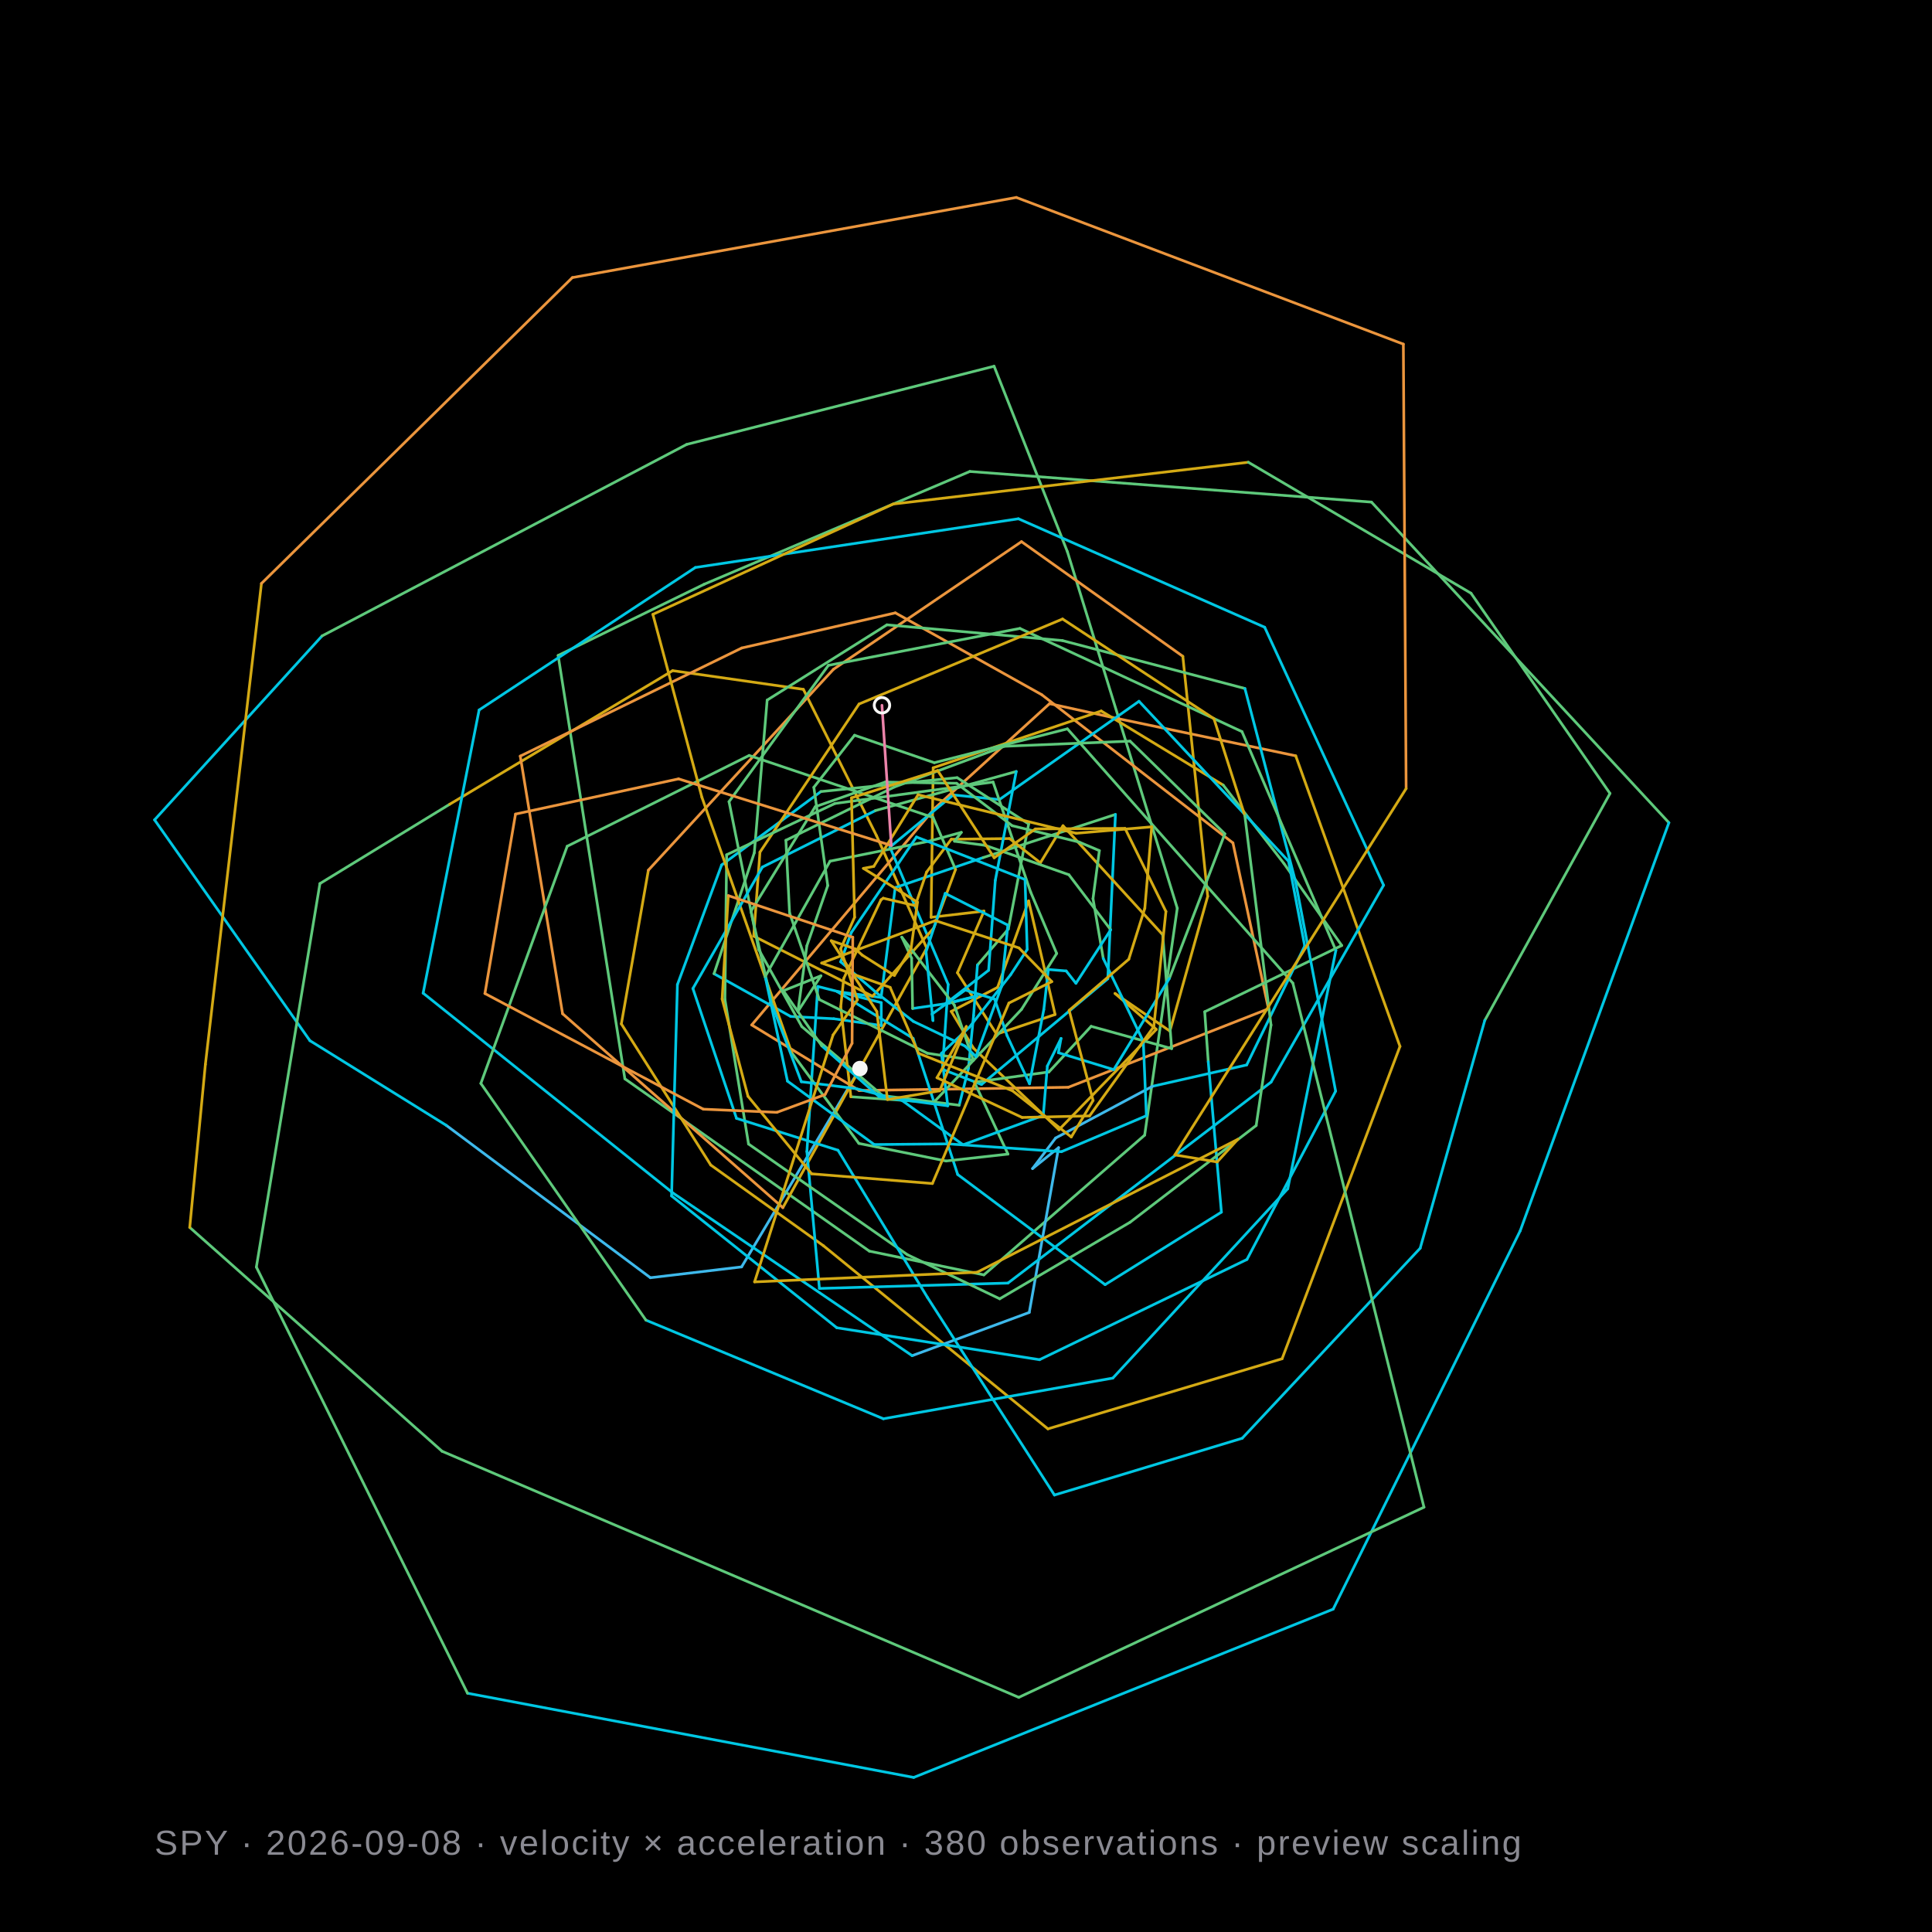
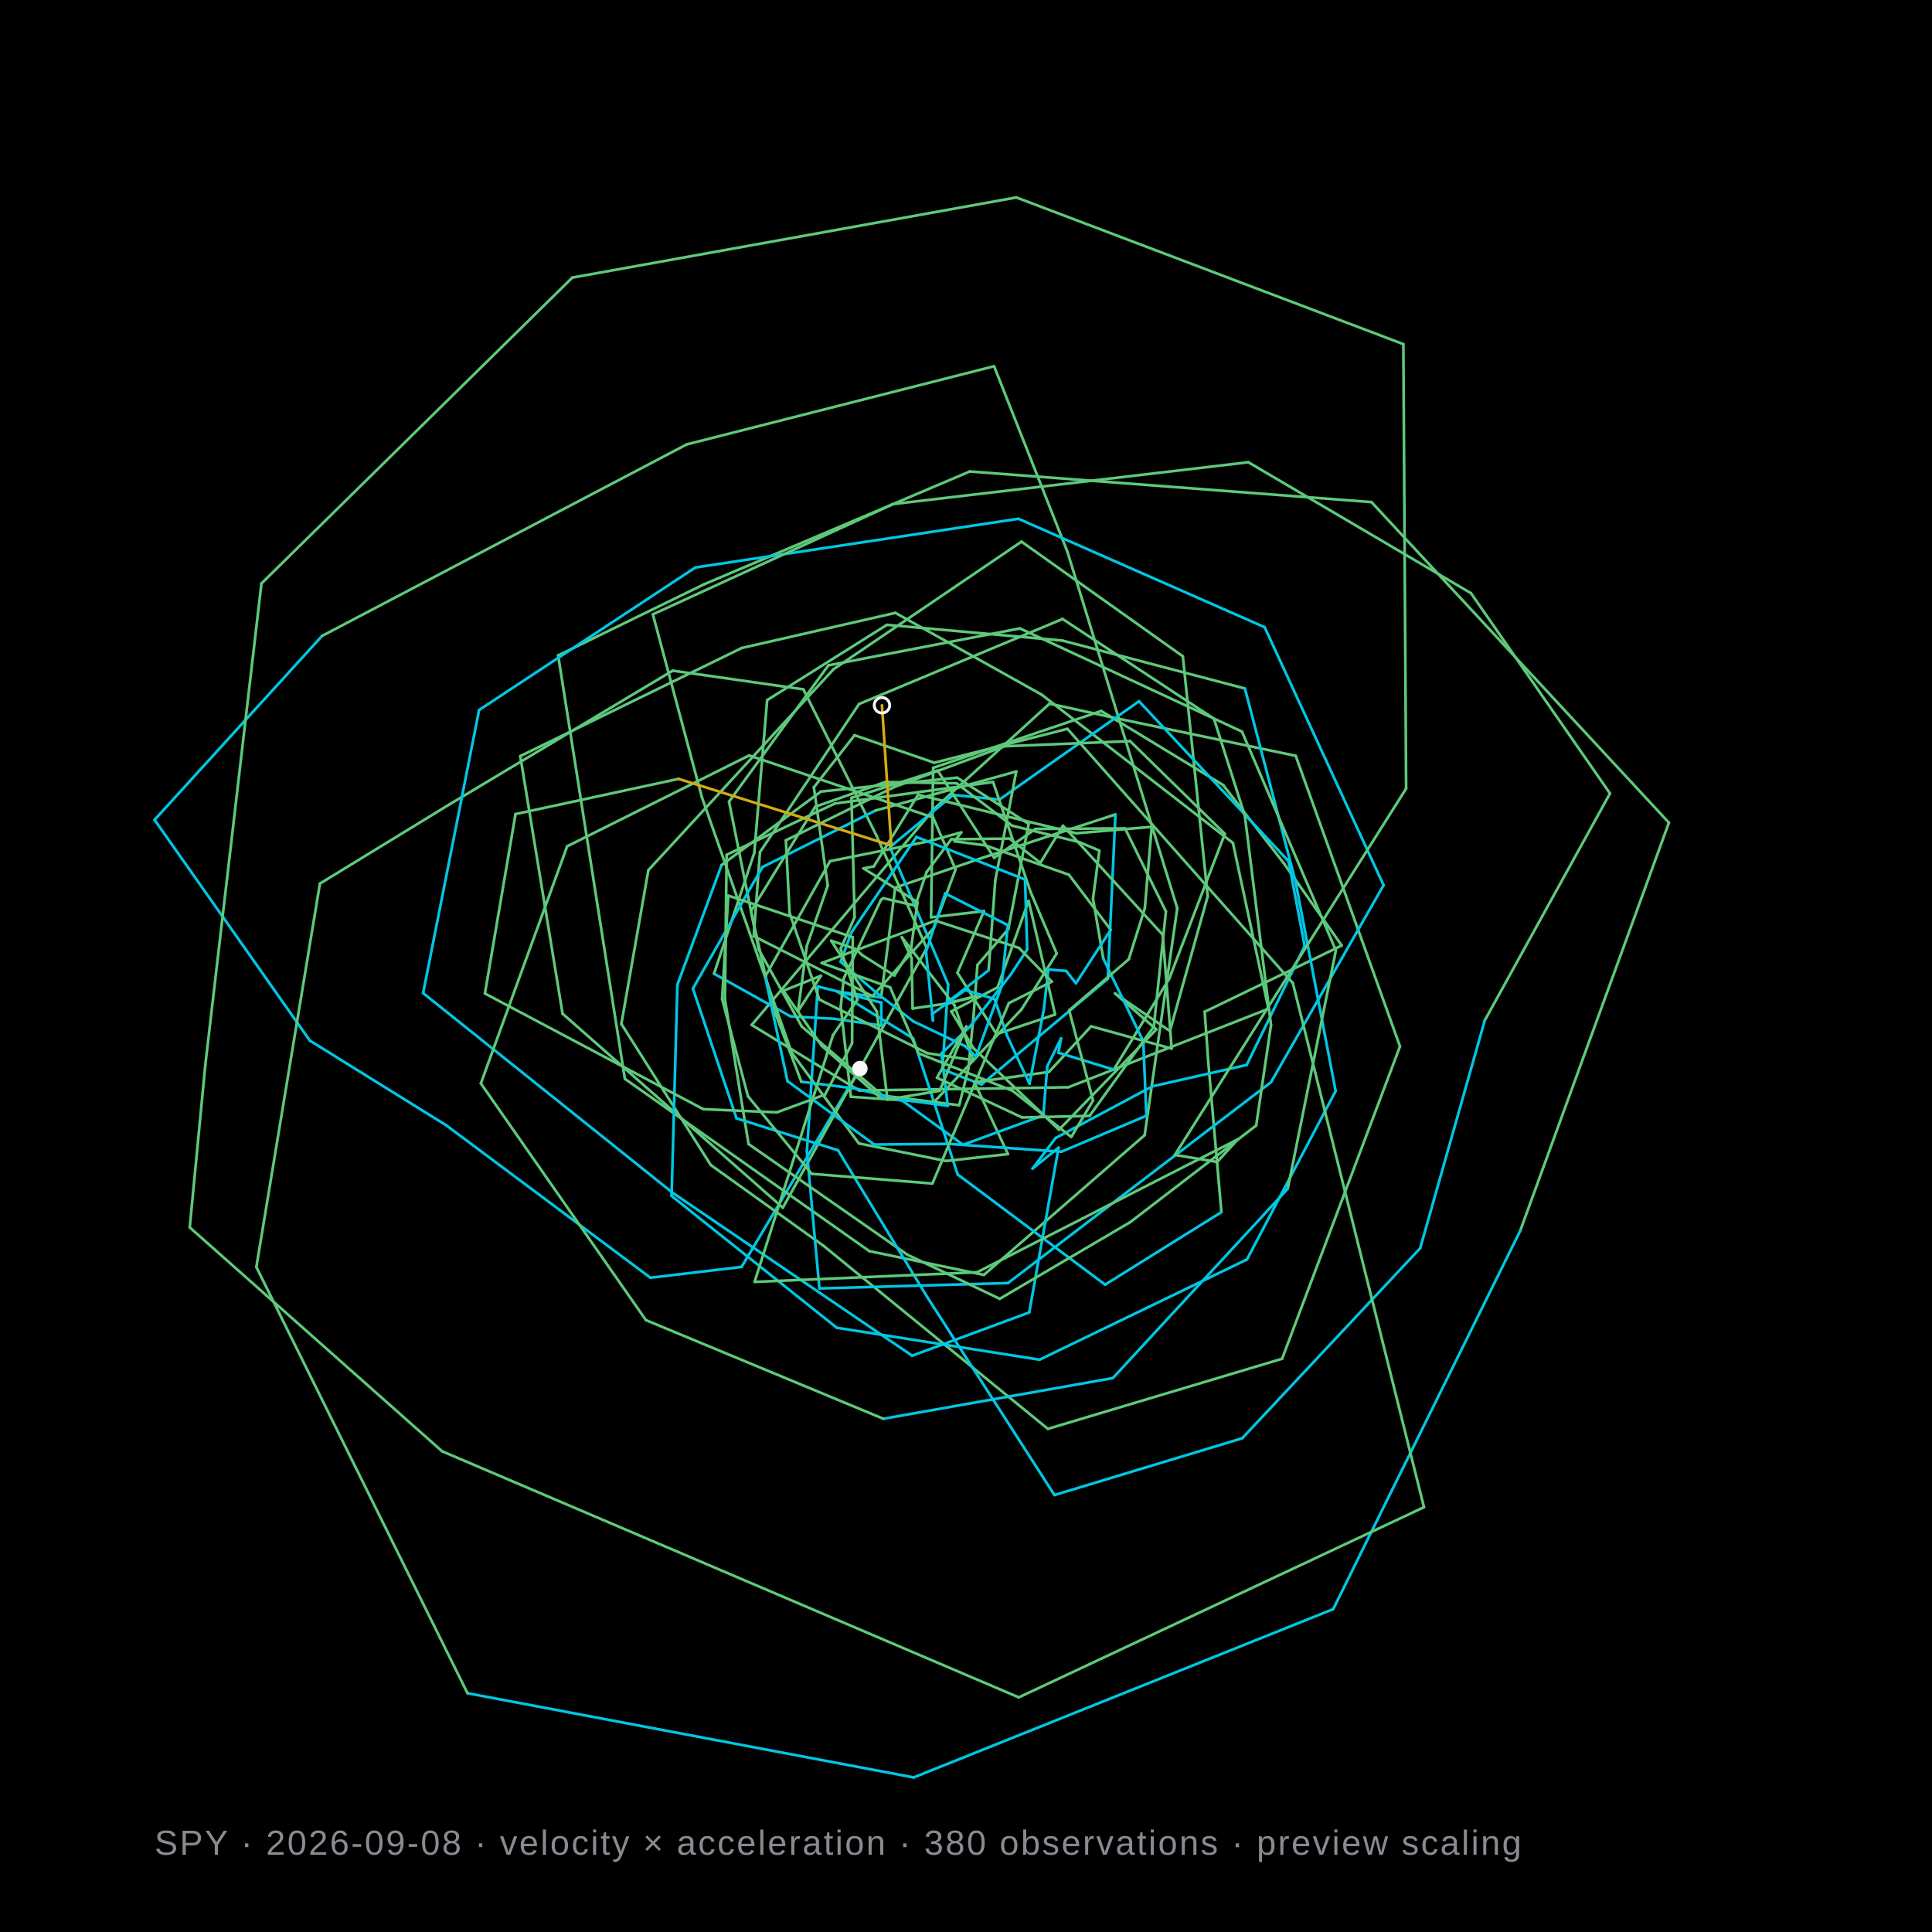
<svg xmlns="http://www.w3.org/2000/svg" viewBox="0 0 1000 1000" role="img" aria-labelledby="t d">
  <style>.n0{stroke:#ff8eb9}.n1{stroke:#ffa242}.n2{stroke:#e6b816}.n3{stroke:#66da85}.n4{stroke:#00d8f6}.n5{stroke:#43c9ff}.n6{stroke:#cea4ff}.n7{stroke:#ff8eb9}@supports (color: oklch(0.5 0.1 0)){.n0{stroke:oklch(0.8 0.16 0)}.n1{stroke:oklch(0.8 0.16 60)}.n2{stroke:oklch(0.8 0.16 90)}.n3{stroke:oklch(0.8 0.16 150)}.n4{stroke:oklch(0.8 0.16 210)}.n5{stroke:oklch(0.8 0.16 240)}.n6{stroke:oklch(0.8 0.16 300)}.n7{stroke:oklch(0.8 0.16 0)}}</style>
  <rect width="1000" height="1000" fill="#000" />
  <g fill="none" stroke-width="1.4" stroke-linecap="round" opacity="0.92">
-     <line class="n5" x1="445.1" y1="553.08" x2="383.84" y2="655.75" />
-     <line class="n5" x1="383.84" y1="655.75" x2="336.65" y2="661.35" />
-     <line class="n5" x1="336.65" y1="661.35" x2="230.93" y2="582.43" />
+     <line class="n4" x1="445.1" y1="553.08" x2="383.84" y2="655.75" />
+     <line class="n4" x1="383.84" y1="655.75" x2="336.65" y2="661.35" />
+     <line class="n4" x1="336.65" y1="661.35" x2="230.93" y2="582.43" />
    <line class="n4" x1="230.93" y1="582.43" x2="160.41" y2="538.64" />
    <line class="n4" x1="160.41" y1="538.64" x2="80.0" y2="424.36" />
    <line class="n4" x1="80.0" y1="424.36" x2="166.68" y2="329.16" />
    <line class="n3" x1="166.68" y1="329.16" x2="355.42" y2="230.03" />
    <line class="n3" x1="355.42" y1="230.03" x2="514.54" y2="189.56" />
    <line class="n3" x1="514.54" y1="189.56" x2="552.49" y2="285.58" />
    <line class="n3" x1="552.49" y1="285.58" x2="609.36" y2="470.09" />
    <line class="n3" x1="609.36" y1="470.09" x2="592.48" y2="587.54" />
    <line class="n3" x1="592.48" y1="587.54" x2="509.26" y2="659.88" />
    <line class="n3" x1="509.26" y1="659.88" x2="449.96" y2="647.58" />
    <line class="n3" x1="449.96" y1="647.58" x2="323.43" y2="558.39" />
    <line class="n3" x1="323.43" y1="558.39" x2="288.9" y2="339.26" />
    <line class="n3" x1="288.9" y1="339.26" x2="364.48" y2="302.41" />
    <line class="n3" x1="364.48" y1="302.41" x2="501.98" y2="244.03" />
    <line class="n3" x1="501.98" y1="244.03" x2="709.88" y2="259.89" />
    <line class="n3" x1="709.88" y1="259.89" x2="863.82" y2="425.81" />
-     <line class="n4" x1="863.82" y1="425.81" x2="786.86" y2="637.06" />
+     <line class="n3" x1="863.82" y1="425.81" x2="786.86" y2="637.06" />
    <line class="n4" x1="786.86" y1="637.06" x2="690.05" y2="832.89" />
    <line class="n4" x1="690.05" y1="832.89" x2="472.93" y2="920.0" />
    <line class="n4" x1="472.93" y1="920.0" x2="241.98" y2="876.41" />
    <line class="n3" x1="241.98" y1="876.41" x2="132.69" y2="655.83" />
    <line class="n3" x1="132.69" y1="655.83" x2="165.59" y2="457.34" />
    <line class="n3" x1="165.59" y1="457.34" x2="232.79" y2="416.26" />
-     <line class="n2" x1="232.79" y1="416.26" x2="348.16" y2="347.13" />
-     <line class="n2" x1="348.16" y1="347.13" x2="415.83" y2="356.81" />
-     <line class="n2" x1="415.83" y1="356.81" x2="453.72" y2="432.62" />
-     <line class="n2" x1="453.72" y1="432.62" x2="479.66" y2="490.74" />
-     <line class="n2" x1="479.66" y1="490.74" x2="405.21" y2="625.08" />
-     <line class="n1" x1="405.21" y1="625.08" x2="291.19" y2="524.7" />
-     <line class="n1" x1="291.19" y1="524.7" x2="269.29" y2="391.36" />
-     <line class="n1" x1="269.29" y1="391.36" x2="383.93" y2="335.4" />
-     <line class="n1" x1="383.93" y1="335.4" x2="463.44" y2="317.22" />
-     <line class="n1" x1="463.44" y1="317.22" x2="539.21" y2="359.58" />
-     <line class="n1" x1="539.21" y1="359.58" x2="638.16" y2="436.29" />
-     <line class="n1" x1="638.16" y1="436.29" x2="656.56" y2="522.14" />
-     <line class="n1" x1="656.56" y1="522.14" x2="552.97" y2="562.77" />
-     <line class="n1" x1="552.97" y1="562.77" x2="444.69" y2="564.45" />
-     <line class="n1" x1="444.69" y1="564.45" x2="389.08" y2="530.52" />
-     <line class="n1" x1="389.08" y1="530.52" x2="483.67" y2="418.51" />
-     <line class="n1" x1="483.67" y1="418.51" x2="543.25" y2="364.21" />
-     <line class="n1" x1="543.25" y1="364.21" x2="576.05" y2="371.41" />
-     <line class="n1" x1="576.05" y1="371.41" x2="670.66" y2="391.21" />
-     <line class="n2" x1="670.66" y1="391.21" x2="724.63" y2="541.62" />
-     <line class="n2" x1="724.63" y1="541.62" x2="663.61" y2="703.29" />
-     <line class="n2" x1="663.61" y1="703.29" x2="542.39" y2="739.58" />
-     <line class="n2" x1="542.39" y1="739.58" x2="426.18" y2="644.77" />
-     <line class="n2" x1="426.18" y1="644.77" x2="367.88" y2="603.01" />
-     <line class="n2" x1="367.88" y1="603.01" x2="321.61" y2="529.97" />
-     <line class="n2" x1="321.61" y1="529.97" x2="335.6" y2="450.39" />
-     <line class="n1" x1="335.6" y1="450.39" x2="431.39" y2="346.43" />
-     <line class="n1" x1="431.39" y1="346.43" x2="528.73" y2="280.36" />
-     <line class="n1" x1="528.73" y1="280.36" x2="612.23" y2="339.71" />
-     <line class="n2" x1="612.23" y1="339.71" x2="625.11" y2="463.91" />
-     <line class="n2" x1="625.11" y1="463.91" x2="605.54" y2="533.68" />
-     <line class="n2" x1="605.54" y1="533.68" x2="577.14" y2="514.22" />
-     <line class="n2" x1="577.14" y1="514.22" x2="598.51" y2="532.82" />
-     <line class="n2" x1="598.51" y1="532.82" x2="548.13" y2="584.74" />
-     <line class="n2" x1="548.13" y1="584.74" x2="503.92" y2="542.58" />
-     <line class="n2" x1="503.92" y1="542.58" x2="492.38" y2="523.49" />
-     <line class="n2" x1="492.38" y1="523.49" x2="516.34" y2="511.06" />
-     <line class="n2" x1="516.34" y1="511.06" x2="532.41" y2="466.28" />
-     <line class="n2" x1="532.41" y1="466.28" x2="546.12" y2="525.11" />
-     <line class="n2" x1="546.12" y1="525.11" x2="515.83" y2="535.27" />
-     <line class="n2" x1="515.83" y1="535.27" x2="495.57" y2="503.49" />
-     <line class="n2" x1="495.57" y1="503.49" x2="509.32" y2="471.59" />
-     <line class="n2" x1="509.32" y1="471.59" x2="481.92" y2="474.79" />
-     <line class="n2" x1="481.92" y1="474.79" x2="483.01" y2="397.43" />
-     <line class="n2" x1="483.01" y1="397.43" x2="570.0" y2="368.01" />
-     <line class="n2" x1="570.0" y1="368.01" x2="633.14" y2="406.38" />
+     <line class="n3" x1="232.79" y1="416.26" x2="348.16" y2="347.13" />
+     <line class="n3" x1="348.16" y1="347.13" x2="415.83" y2="356.81" />
+     <line class="n3" x1="415.83" y1="356.81" x2="453.72" y2="432.62" />
+     <line class="n3" x1="453.72" y1="432.62" x2="479.66" y2="490.74" />
+     <line class="n3" x1="479.66" y1="490.74" x2="405.21" y2="625.08" />
+     <line class="n3" x1="405.21" y1="625.08" x2="291.19" y2="524.7" />
+     <line class="n3" x1="291.19" y1="524.7" x2="269.29" y2="391.36" />
+     <line class="n3" x1="269.29" y1="391.36" x2="383.93" y2="335.4" />
+     <line class="n3" x1="383.93" y1="335.4" x2="463.44" y2="317.22" />
+     <line class="n3" x1="463.44" y1="317.22" x2="539.21" y2="359.58" />
+     <line class="n3" x1="539.21" y1="359.58" x2="638.16" y2="436.29" />
+     <line class="n3" x1="638.16" y1="436.29" x2="656.56" y2="522.14" />
+     <line class="n3" x1="656.56" y1="522.14" x2="552.97" y2="562.77" />
+     <line class="n3" x1="552.97" y1="562.77" x2="444.69" y2="564.45" />
+     <line class="n3" x1="444.69" y1="564.45" x2="389.08" y2="530.52" />
+     <line class="n3" x1="389.08" y1="530.52" x2="483.67" y2="418.51" />
+     <line class="n3" x1="483.67" y1="418.51" x2="543.25" y2="364.21" />
+     <line class="n3" x1="543.25" y1="364.21" x2="576.05" y2="371.41" />
+     <line class="n3" x1="576.05" y1="371.41" x2="670.66" y2="391.21" />
+     <line class="n3" x1="670.66" y1="391.21" x2="724.63" y2="541.62" />
+     <line class="n3" x1="724.63" y1="541.62" x2="663.61" y2="703.29" />
+     <line class="n3" x1="663.61" y1="703.29" x2="542.39" y2="739.58" />
+     <line class="n3" x1="542.39" y1="739.58" x2="426.18" y2="644.77" />
+     <line class="n3" x1="426.18" y1="644.77" x2="367.88" y2="603.01" />
+     <line class="n3" x1="367.88" y1="603.01" x2="321.61" y2="529.97" />
+     <line class="n3" x1="321.61" y1="529.97" x2="335.6" y2="450.39" />
+     <line class="n3" x1="335.6" y1="450.39" x2="431.39" y2="346.43" />
+     <line class="n3" x1="431.39" y1="346.43" x2="528.73" y2="280.36" />
+     <line class="n3" x1="528.73" y1="280.36" x2="612.23" y2="339.71" />
+     <line class="n3" x1="612.23" y1="339.71" x2="625.11" y2="463.91" />
+     <line class="n3" x1="625.11" y1="463.91" x2="605.54" y2="533.68" />
+     <line class="n3" x1="605.54" y1="533.68" x2="577.14" y2="514.22" />
+     <line class="n3" x1="577.14" y1="514.22" x2="598.51" y2="532.82" />
+     <line class="n3" x1="598.51" y1="532.82" x2="548.13" y2="584.74" />
+     <line class="n3" x1="548.13" y1="584.74" x2="503.92" y2="542.58" />
+     <line class="n3" x1="503.92" y1="542.58" x2="492.38" y2="523.49" />
+     <line class="n3" x1="492.38" y1="523.49" x2="516.34" y2="511.06" />
+     <line class="n3" x1="516.34" y1="511.06" x2="532.41" y2="466.28" />
+     <line class="n3" x1="532.41" y1="466.28" x2="546.12" y2="525.11" />
+     <line class="n3" x1="546.12" y1="525.11" x2="515.83" y2="535.27" />
+     <line class="n3" x1="515.83" y1="535.27" x2="495.57" y2="503.49" />
+     <line class="n3" x1="495.57" y1="503.49" x2="509.32" y2="471.59" />
+     <line class="n3" x1="509.32" y1="471.59" x2="481.92" y2="474.79" />
+     <line class="n3" x1="481.92" y1="474.79" x2="483.01" y2="397.43" />
+     <line class="n3" x1="483.01" y1="397.43" x2="570.0" y2="368.01" />
+     <line class="n3" x1="570.0" y1="368.01" x2="633.14" y2="406.38" />
    <line class="n3" x1="633.14" y1="406.38" x2="664.6" y2="446.99" />
    <line class="n3" x1="664.6" y1="446.99" x2="694.48" y2="489.39" />
    <line class="n3" x1="694.48" y1="489.39" x2="623.56" y2="523.68" />
    <line class="n3" x1="623.56" y1="523.68" x2="625.39" y2="549.55" />
-     <line class="n4" x1="625.39" y1="549.55" x2="632.2" y2="627.4" />
+     <line class="n3" x1="625.39" y1="549.55" x2="632.2" y2="627.4" />
    <line class="n4" x1="632.2" y1="627.4" x2="572.0" y2="664.93" />
    <line class="n4" x1="572.0" y1="664.93" x2="495.7" y2="607.92" />
    <line class="n4" x1="495.7" y1="607.92" x2="472.63" y2="537.46" />
    <line class="n4" x1="472.63" y1="537.46" x2="433.34" y2="513.26" />
    <line class="n4" x1="433.34" y1="513.26" x2="456.06" y2="516.3" />
-     <line class="n4" x1="456.06" y1="516.3" x2="463.36" y2="459.42" />
-     <line class="n4" x1="463.36" y1="459.42" x2="508.94" y2="443.86" />
+     <line class="n3" x1="456.06" y1="516.3" x2="463.36" y2="459.42" />
+     <line class="n3" x1="463.36" y1="459.42" x2="508.94" y2="443.86" />
    <line class="n3" x1="508.94" y1="443.86" x2="577.35" y2="421.55" />
    <line class="n4" x1="577.35" y1="421.55" x2="573.4" y2="506.61" />
    <line class="n4" x1="573.4" y1="506.61" x2="508.03" y2="561.33" />
    <line class="n4" x1="508.03" y1="561.33" x2="487.8" y2="553.49" />
    <line class="n4" x1="487.8" y1="553.49" x2="490.79" y2="509.58" />
    <line class="n4" x1="490.79" y1="509.58" x2="460.62" y2="438.46" />
    <line class="n4" x1="460.62" y1="438.46" x2="493.37" y2="411.45" />
    <line class="n4" x1="493.37" y1="411.45" x2="517.31" y2="413.85" />
    <line class="n4" x1="517.31" y1="413.85" x2="589.54" y2="362.98" />
    <line class="n4" x1="589.54" y1="362.98" x2="666.96" y2="445.79" />
    <line class="n4" x1="666.96" y1="445.79" x2="675.32" y2="489.62" />
    <line class="n4" x1="675.32" y1="489.62" x2="645.29" y2="551.21" />
    <line class="n4" x1="645.29" y1="551.21" x2="596.51" y2="562.27" />
-     <line class="n5" x1="596.51" y1="562.27" x2="546.39" y2="589.03" />
-     <line class="n5" x1="546.39" y1="589.03" x2="534.45" y2="604.85" />
-     <line class="n5" x1="534.45" y1="604.85" x2="547.92" y2="594.02" />
-     <line class="n5" x1="547.92" y1="594.02" x2="532.74" y2="679.32" />
-     <line class="n5" x1="532.74" y1="679.32" x2="472.13" y2="701.7" />
+     <line class="n4" x1="596.51" y1="562.27" x2="546.39" y2="589.03" />
+     <line class="n4" x1="546.39" y1="589.03" x2="534.45" y2="604.85" />
+     <line class="n4" x1="534.45" y1="604.85" x2="547.92" y2="594.02" />
+     <line class="n4" x1="547.92" y1="594.02" x2="532.74" y2="679.32" />
+     <line class="n4" x1="532.74" y1="679.32" x2="472.13" y2="701.7" />
    <line class="n4" x1="472.13" y1="701.7" x2="348.29" y2="617.47" />
    <line class="n4" x1="348.29" y1="617.47" x2="219.01" y2="514.04" />
    <line class="n4" x1="219.01" y1="514.04" x2="247.99" y2="367.48" />
    <line class="n4" x1="247.99" y1="367.48" x2="359.92" y2="293.73" />
    <line class="n4" x1="359.92" y1="293.73" x2="527.12" y2="268.51" />
    <line class="n4" x1="527.12" y1="268.51" x2="654.59" y2="324.66" />
    <line class="n4" x1="654.59" y1="324.66" x2="716.14" y2="458.19" />
    <line class="n4" x1="716.14" y1="458.19" x2="657.92" y2="560.08" />
    <line class="n4" x1="657.92" y1="560.08" x2="521.72" y2="664.11" />
    <line class="n4" x1="521.72" y1="664.11" x2="424.13" y2="666.9" />
    <line class="n4" x1="424.13" y1="666.9" x2="417.65" y2="596.05" />
    <line class="n4" x1="417.65" y1="596.05" x2="423.3" y2="510.58" />
    <line class="n4" x1="423.3" y1="510.58" x2="456.14" y2="518.96" />
    <line class="n4" x1="456.14" y1="518.96" x2="456.16" y2="530.81" />
    <line class="n4" x1="456.16" y1="530.81" x2="431.59" y2="527.3" />
    <line class="n4" x1="431.59" y1="527.3" x2="409.26" y2="526.12" />
    <line class="n4" x1="409.26" y1="526.12" x2="369.58" y2="503.99" />
    <line class="n3" x1="369.58" y1="503.99" x2="390.42" y2="441.42" />
    <line class="n3" x1="390.42" y1="441.42" x2="397.08" y2="362.37" />
    <line class="n3" x1="397.08" y1="362.37" x2="459.07" y2="323.41" />
    <line class="n3" x1="459.07" y1="323.41" x2="549.9" y2="331.56" />
    <line class="n3" x1="549.9" y1="331.56" x2="644.36" y2="356.36" />
    <line class="n4" x1="644.36" y1="356.36" x2="670.57" y2="456.33" />
    <line class="n4" x1="670.57" y1="456.33" x2="691.32" y2="564.76" />
    <line class="n4" x1="691.32" y1="564.76" x2="645.41" y2="651.9" />
    <line class="n4" x1="645.41" y1="651.9" x2="538.07" y2="703.77" />
    <line class="n4" x1="538.07" y1="703.77" x2="433.12" y2="687.24" />
    <line class="n4" x1="433.12" y1="687.24" x2="347.61" y2="619.02" />
    <line class="n4" x1="347.61" y1="619.02" x2="350.63" y2="509.64" />
    <line class="n4" x1="350.63" y1="509.64" x2="373.51" y2="447.72" />
-     <line class="n4" x1="373.51" y1="447.72" x2="424.9" y2="409.71" />
+     <line class="n3" x1="373.51" y1="447.72" x2="424.9" y2="409.71" />
    <line class="n3" x1="424.9" y1="409.71" x2="495.42" y2="402.51" />
    <line class="n3" x1="495.42" y1="402.51" x2="532.45" y2="426.47" />
    <line class="n3" x1="532.45" y1="426.47" x2="521.91" y2="480.89" />
    <line class="n3" x1="521.91" y1="480.89" x2="505.92" y2="499.5" />
-     <line class="n4" x1="505.92" y1="499.5" x2="503.92" y2="525.62" />
-     <line class="n4" x1="503.92" y1="525.62" x2="501.26" y2="552.97" />
-     <line class="n4" x1="501.26" y1="552.97" x2="496.49" y2="572.07" />
+     <line class="n3" x1="505.92" y1="499.5" x2="503.92" y2="525.62" />
+     <line class="n3" x1="503.92" y1="525.62" x2="501.26" y2="552.97" />
+     <line class="n3" x1="501.26" y1="552.97" x2="496.49" y2="572.07" />
    <line class="n3" x1="496.49" y1="572.07" x2="456.81" y2="567.06" />
    <line class="n3" x1="456.81" y1="567.06" x2="415.03" y2="531.37" />
    <line class="n3" x1="415.03" y1="531.37" x2="392.71" y2="491.45" />
    <line class="n3" x1="392.71" y1="491.45" x2="377.34" y2="414.94" />
    <line class="n3" x1="377.34" y1="414.94" x2="428.77" y2="344.39" />
    <line class="n3" x1="428.77" y1="344.39" x2="527.9" y2="325.27" />
    <line class="n3" x1="527.9" y1="325.27" x2="642.84" y2="378.68" />
    <line class="n3" x1="642.84" y1="378.68" x2="691.45" y2="491.92" />
-     <line class="n4" x1="691.45" y1="491.92" x2="666.55" y2="615.27" />
+     <line class="n3" x1="691.45" y1="491.92" x2="666.55" y2="615.27" />
    <line class="n4" x1="666.55" y1="615.27" x2="576.01" y2="713.29" />
    <line class="n4" x1="576.01" y1="713.29" x2="457.23" y2="734.35" />
-     <line class="n4" x1="457.23" y1="734.35" x2="334.33" y2="683.3" />
+     <line class="n3" x1="457.23" y1="734.35" x2="334.33" y2="683.3" />
    <line class="n3" x1="334.33" y1="683.3" x2="248.89" y2="560.78" />
    <line class="n3" x1="248.89" y1="560.78" x2="293.57" y2="438.03" />
    <line class="n3" x1="293.57" y1="438.03" x2="387.77" y2="391.02" />
    <line class="n3" x1="387.77" y1="391.02" x2="482.99" y2="423.14" />
    <line class="n3" x1="482.99" y1="423.14" x2="494.6" y2="450.03" />
-     <line class="n2" x1="494.6" y1="450.03" x2="483.3" y2="480.36" />
-     <line class="n2" x1="483.3" y1="480.36" x2="451.61" y2="515.64" />
-     <line class="n2" x1="451.61" y1="515.64" x2="390.12" y2="484.55" />
-     <line class="n2" x1="390.12" y1="484.55" x2="393.35" y2="441.08" />
-     <line class="n2" x1="393.35" y1="441.08" x2="444.64" y2="364.4" />
-     <line class="n2" x1="444.64" y1="364.4" x2="549.99" y2="320.39" />
-     <line class="n2" x1="549.99" y1="320.39" x2="628.33" y2="371.99" />
-     <line class="n2" x1="628.33" y1="371.99" x2="644.33" y2="422.19" />
+     <line class="n3" x1="494.6" y1="450.03" x2="483.3" y2="480.36" />
+     <line class="n3" x1="483.3" y1="480.36" x2="451.61" y2="515.64" />
+     <line class="n3" x1="451.61" y1="515.64" x2="390.12" y2="484.55" />
+     <line class="n3" x1="390.12" y1="484.55" x2="393.35" y2="441.08" />
+     <line class="n3" x1="393.35" y1="441.08" x2="444.64" y2="364.4" />
+     <line class="n3" x1="444.64" y1="364.4" x2="549.99" y2="320.39" />
+     <line class="n3" x1="549.99" y1="320.39" x2="628.33" y2="371.99" />
+     <line class="n3" x1="628.33" y1="371.99" x2="644.33" y2="422.19" />
    <line class="n3" x1="644.33" y1="422.19" x2="657.87" y2="530.56" />
    <line class="n3" x1="657.87" y1="530.56" x2="650.2" y2="582.56" />
    <line class="n3" x1="650.2" y1="582.56" x2="584.94" y2="632.63" />
    <line class="n3" x1="584.94" y1="632.63" x2="517.45" y2="672.26" />
    <line class="n3" x1="517.45" y1="672.26" x2="469.63" y2="649.41" />
    <line class="n3" x1="469.63" y1="649.41" x2="387.44" y2="592.14" />
    <line class="n3" x1="387.44" y1="592.14" x2="375.22" y2="517.25" />
    <line class="n3" x1="375.22" y1="517.25" x2="376.11" y2="442.43" />
    <line class="n3" x1="376.11" y1="442.43" x2="432.12" y2="415.89" />
    <line class="n3" x1="432.12" y1="415.89" x2="514.01" y2="404.77" />
    <line class="n3" x1="514.01" y1="404.77" x2="533.45" y2="461.7" />
    <line class="n3" x1="533.45" y1="461.7" x2="546.94" y2="493.52" />
    <line class="n3" x1="546.94" y1="493.52" x2="528.71" y2="522.48" />
    <line class="n3" x1="528.71" y1="522.48" x2="483.28" y2="570.61" />
    <line class="n3" x1="483.28" y1="570.61" x2="440.41" y2="567.69" />
-     <line class="n2" x1="440.41" y1="567.69" x2="435.17" y2="521.06" />
-     <line class="n2" x1="435.17" y1="521.06" x2="436.73" y2="506.42" />
-     <line class="n2" x1="436.73" y1="506.42" x2="455.99" y2="465.75" />
-     <line class="n2" x1="455.99" y1="465.75" x2="457.16" y2="464.91" />
-     <line class="n2" x1="457.16" y1="464.91" x2="473.74" y2="468.77" />
-     <line class="n2" x1="473.74" y1="468.77" x2="479.6" y2="451.4" />
-     <line class="n2" x1="479.6" y1="451.4" x2="492.39" y2="434.39" />
-     <line class="n2" x1="492.39" y1="434.39" x2="522.53" y2="434.04" />
-     <line class="n2" x1="522.53" y1="434.04" x2="538.49" y2="446.59" />
-     <line class="n2" x1="538.49" y1="446.59" x2="550.21" y2="427.38" />
-     <line class="n2" x1="550.21" y1="427.38" x2="601.82" y2="483.82" />
+     <line class="n3" x1="440.41" y1="567.69" x2="435.17" y2="521.06" />
+     <line class="n3" x1="435.17" y1="521.06" x2="436.73" y2="506.42" />
+     <line class="n3" x1="436.73" y1="506.42" x2="455.99" y2="465.75" />
+     <line class="n3" x1="455.99" y1="465.75" x2="457.16" y2="464.91" />
+     <line class="n3" x1="457.16" y1="464.91" x2="473.74" y2="468.77" />
+     <line class="n3" x1="473.74" y1="468.77" x2="479.6" y2="451.4" />
+     <line class="n3" x1="479.6" y1="451.4" x2="492.39" y2="434.39" />
+     <line class="n3" x1="492.39" y1="434.39" x2="522.53" y2="434.04" />
+     <line class="n3" x1="522.53" y1="434.04" x2="538.49" y2="446.59" />
+     <line class="n3" x1="538.49" y1="446.59" x2="550.21" y2="427.38" />
+     <line class="n3" x1="550.21" y1="427.38" x2="601.82" y2="483.82" />
    <line class="n3" x1="601.82" y1="483.82" x2="606.46" y2="542.76" />
    <line class="n3" x1="606.46" y1="542.76" x2="564.77" y2="531.23" />
    <line class="n3" x1="564.77" y1="531.23" x2="542.91" y2="554.84" />
    <line class="n3" x1="542.91" y1="554.84" x2="504.36" y2="560.13" />
    <line class="n3" x1="504.36" y1="560.13" x2="521.72" y2="597.36" />
    <line class="n3" x1="521.72" y1="597.36" x2="489.66" y2="600.93" />
    <line class="n3" x1="489.66" y1="600.93" x2="444.54" y2="591.83" />
    <line class="n3" x1="444.54" y1="591.83" x2="409.81" y2="544.9" />
-     <line class="n2" x1="409.81" y1="544.9" x2="363.32" y2="412.7" />
-     <line class="n2" x1="363.32" y1="412.7" x2="337.92" y2="317.99" />
-     <line class="n2" x1="337.92" y1="317.99" x2="462.27" y2="260.9" />
-     <line class="n2" x1="462.27" y1="260.9" x2="646.13" y2="239.26" />
+     <line class="n3" x1="409.81" y1="544.9" x2="363.32" y2="412.7" />
+     <line class="n3" x1="363.32" y1="412.7" x2="337.92" y2="317.99" />
+     <line class="n3" x1="337.92" y1="317.99" x2="462.27" y2="260.9" />
+     <line class="n3" x1="462.27" y1="260.9" x2="646.13" y2="239.26" />
    <line class="n3" x1="646.13" y1="239.26" x2="761.4" y2="307.06" />
    <line class="n3" x1="761.4" y1="307.06" x2="833.33" y2="410.69" />
    <line class="n3" x1="833.33" y1="410.69" x2="768.52" y2="528.15" />
    <line class="n4" x1="768.52" y1="528.15" x2="735.08" y2="646.08" />
    <line class="n4" x1="735.08" y1="646.08" x2="642.97" y2="744.44" />
    <line class="n4" x1="642.97" y1="744.44" x2="545.78" y2="773.83" />
    <line class="n4" x1="545.78" y1="773.83" x2="480.08" y2="671.58" />
    <line class="n4" x1="480.08" y1="671.58" x2="433.75" y2="595.37" />
    <line class="n4" x1="433.75" y1="595.37" x2="381.22" y2="578.86" />
    <line class="n4" x1="381.22" y1="578.86" x2="358.64" y2="511.66" />
    <line class="n4" x1="358.64" y1="511.66" x2="394.61" y2="448.8" />
    <line class="n4" x1="394.61" y1="448.8" x2="453.13" y2="419.55" />
    <line class="n3" x1="453.13" y1="419.55" x2="526.01" y2="399.32" />
-     <line class="n4" x1="526.01" y1="399.32" x2="515.16" y2="455.69" />
-     <line class="n4" x1="515.16" y1="455.69" x2="511.71" y2="502.2" />
+     <line class="n3" x1="526.01" y1="399.32" x2="515.16" y2="455.69" />
+     <line class="n3" x1="515.16" y1="455.69" x2="511.71" y2="502.2" />
    <line class="n4" x1="511.71" y1="502.2" x2="489.54" y2="519.39" />
-     <line class="n4" x1="489.54" y1="519.39" x2="505.57" y2="515.63" />
-     <line class="n4" x1="505.57" y1="515.63" x2="491.23" y2="519.26" />
-     <line class="n4" x1="491.23" y1="519.26" x2="472.37" y2="521.99" />
+     <line class="n3" x1="489.54" y1="519.39" x2="505.57" y2="515.63" />
+     <line class="n3" x1="505.57" y1="515.63" x2="491.23" y2="519.26" />
+     <line class="n3" x1="491.23" y1="519.26" x2="472.37" y2="521.99" />
    <line class="n3" x1="472.37" y1="521.99" x2="471.84" y2="495.95" />
    <line class="n3" x1="471.84" y1="495.95" x2="466.78" y2="485.06" />
    <line class="n3" x1="466.78" y1="485.06" x2="493.95" y2="520.23" />
    <line class="n3" x1="493.95" y1="520.23" x2="503.81" y2="548.78" />
    <line class="n3" x1="503.81" y1="548.78" x2="479.98" y2="545.15" />
    <line class="n3" x1="479.98" y1="545.15" x2="424.1" y2="517.37" />
    <line class="n3" x1="424.1" y1="517.37" x2="408.68" y2="472.53" />
    <line class="n3" x1="408.68" y1="472.53" x2="406.78" y2="434.93" />
    <line class="n3" x1="406.78" y1="434.93" x2="462.81" y2="407.4" />
    <line class="n3" x1="462.81" y1="407.4" x2="519.83" y2="386.28" />
    <line class="n3" x1="519.83" y1="386.28" x2="584.93" y2="383.61" />
    <line class="n3" x1="584.93" y1="383.61" x2="633.97" y2="431.6" />
    <line class="n3" x1="633.97" y1="431.6" x2="605.23" y2="506.49" />
-     <line class="n4" x1="605.23" y1="506.49" x2="576.47" y2="553.64" />
+     <line class="n3" x1="605.23" y1="506.49" x2="576.47" y2="553.64" />
    <line class="n4" x1="576.47" y1="553.64" x2="547.82" y2="544.89" />
    <line class="n4" x1="547.82" y1="544.89" x2="549.19" y2="537.47" />
    <line class="n4" x1="549.19" y1="537.47" x2="542.11" y2="551.81" />
    <line class="n4" x1="542.11" y1="551.81" x2="540.0" y2="577.31" />
    <line class="n4" x1="540.0" y1="577.31" x2="498.48" y2="592.54" />
    <line class="n4" x1="498.48" y1="592.54" x2="466.9" y2="569.59" />
    <line class="n4" x1="466.9" y1="569.59" x2="443.31" y2="563.51" />
    <line class="n4" x1="443.31" y1="563.51" x2="414.77" y2="559.9" />
-     <line class="n4" x1="414.77" y1="559.9" x2="399.6" y2="519.99" />
+     <line class="n3" x1="414.77" y1="559.9" x2="399.6" y2="519.99" />
    <line class="n3" x1="399.6" y1="519.99" x2="388.71" y2="471.64" />
    <line class="n3" x1="388.71" y1="471.64" x2="421.94" y2="417.58" />
    <line class="n3" x1="421.94" y1="417.58" x2="458.19" y2="404.79" />
    <line class="n3" x1="458.19" y1="404.79" x2="495.12" y2="405.43" />
    <line class="n3" x1="495.12" y1="405.43" x2="523.9" y2="427.38" />
    <line class="n3" x1="523.9" y1="427.38" x2="558.62" y2="435.88" />
    <line class="n3" x1="558.62" y1="435.88" x2="569.03" y2="440.28" />
    <line class="n3" x1="569.03" y1="440.28" x2="565.74" y2="465.13" />
    <line class="n3" x1="565.74" y1="465.13" x2="571.05" y2="496.09" />
    <line class="n4" x1="571.05" y1="496.09" x2="591.77" y2="539.02" />
    <line class="n4" x1="591.77" y1="539.02" x2="593.37" y2="577.5" />
    <line class="n4" x1="593.37" y1="577.5" x2="549.39" y2="596.12" />
    <line class="n4" x1="549.39" y1="596.12" x2="490.72" y2="592.06" />
    <line class="n4" x1="490.72" y1="592.06" x2="452.5" y2="592.42" />
    <line class="n4" x1="452.5" y1="592.42" x2="407.6" y2="559.59" />
    <line class="n4" x1="407.6" y1="559.59" x2="396.06" y2="505.47" />
    <line class="n3" x1="396.06" y1="505.47" x2="429.63" y2="445.75" />
    <line class="n3" x1="429.63" y1="445.75" x2="480.83" y2="435.41" />
    <line class="n3" x1="480.83" y1="435.41" x2="497.58" y2="430.84" />
    <line class="n3" x1="497.58" y1="430.84" x2="494.05" y2="435.42" />
    <line class="n3" x1="494.05" y1="435.42" x2="509.95" y2="437.55" />
    <line class="n3" x1="509.95" y1="437.55" x2="553.27" y2="452.77" />
    <line class="n3" x1="553.27" y1="452.77" x2="574.91" y2="481.26" />
    <line class="n4" x1="574.91" y1="481.26" x2="556.9" y2="508.96" />
    <line class="n4" x1="556.9" y1="508.96" x2="551.86" y2="502.56" />
    <line class="n4" x1="551.86" y1="502.56" x2="542.64" y2="501.8" />
    <line class="n4" x1="542.64" y1="501.8" x2="540.27" y2="522.54" />
    <line class="n4" x1="540.27" y1="522.54" x2="532.88" y2="560.97" />
    <line class="n4" x1="532.88" y1="560.97" x2="521.28" y2="536.09" />
    <line class="n4" x1="521.28" y1="536.09" x2="514.82" y2="517.14" />
    <line class="n4" x1="514.82" y1="517.14" x2="499.6" y2="512.44" />
    <line class="n4" x1="499.6" y1="512.44" x2="482.48" y2="524.85" />
    <line class="n4" x1="482.48" y1="524.85" x2="482.91" y2="528.23" />
    <line class="n4" x1="482.91" y1="528.23" x2="479.32" y2="492.62" />
    <line class="n4" x1="479.32" y1="492.62" x2="489.25" y2="462.42" />
    <line class="n4" x1="489.25" y1="462.42" x2="521.67" y2="478.85" />
    <line class="n4" x1="521.67" y1="478.85" x2="518.38" y2="510.61" />
    <line class="n4" x1="518.38" y1="510.61" x2="505.15" y2="546.88" />
    <line class="n4" x1="505.15" y1="546.88" x2="499.46" y2="541.41" />
    <line class="n4" x1="499.46" y1="541.41" x2="472.72" y2="528.65" />
    <line class="n4" x1="472.72" y1="528.65" x2="453.84" y2="514.02" />
    <line class="n4" x1="453.84" y1="514.02" x2="435.13" y2="497.84" />
    <line class="n4" x1="435.13" y1="497.84" x2="440.62" y2="482.73" />
    <line class="n4" x1="440.62" y1="482.73" x2="474.36" y2="433.22" />
    <line class="n4" x1="474.36" y1="433.22" x2="530.56" y2="455.23" />
    <line class="n4" x1="530.56" y1="455.23" x2="531.67" y2="491.45" />
    <line class="n4" x1="531.67" y1="491.45" x2="523.05" y2="504.59" />
    <line class="n4" x1="523.05" y1="504.59" x2="501.67" y2="531.77" />
    <line class="n4" x1="501.67" y1="531.77" x2="487.27" y2="545.25" />
    <line class="n4" x1="487.27" y1="545.25" x2="490.57" y2="572.36" />
    <line class="n4" x1="490.57" y1="572.36" x2="455.03" y2="567.62" />
-     <line class="n4" x1="455.03" y1="567.62" x2="425.36" y2="541.34" />
+     <line class="n3" x1="455.03" y1="567.62" x2="425.36" y2="541.34" />
    <line class="n3" x1="425.36" y1="541.34" x2="405.46" y2="512.8" />
    <line class="n3" x1="405.46" y1="512.8" x2="424.93" y2="505.06" />
    <line class="n3" x1="424.93" y1="505.06" x2="412.99" y2="523.49" />
    <line class="n3" x1="412.99" y1="523.49" x2="417.64" y2="489.53" />
    <line class="n3" x1="417.64" y1="489.53" x2="428.45" y2="458.36" />
    <line class="n3" x1="428.45" y1="458.36" x2="421.25" y2="407.51" />
    <line class="n3" x1="421.25" y1="407.51" x2="442.32" y2="380.56" />
    <line class="n3" x1="442.32" y1="380.56" x2="483.61" y2="394.78" />
    <line class="n3" x1="483.61" y1="394.78" x2="552.49" y2="377.25" />
    <line class="n3" x1="552.49" y1="377.25" x2="669.18" y2="508.87" />
    <line class="n3" x1="669.18" y1="508.87" x2="737.05" y2="780.13" />
    <line class="n3" x1="737.05" y1="780.13" x2="527.32" y2="878.56" />
    <line class="n3" x1="527.32" y1="878.56" x2="228.82" y2="751.17" />
    <line class="n3" x1="228.82" y1="751.17" x2="98.21" y2="635.31" />
-     <line class="n2" x1="98.21" y1="635.31" x2="106.3" y2="550.97" />
-     <line class="n2" x1="106.3" y1="550.97" x2="135.32" y2="302.01" />
-     <line class="n1" x1="135.32" y1="302.01" x2="296.24" y2="143.68" />
-     <line class="n1" x1="296.24" y1="143.68" x2="526.05" y2="102.2" />
-     <line class="n1" x1="526.05" y1="102.2" x2="726.37" y2="178.12" />
-     <line class="n1" x1="726.37" y1="178.12" x2="727.81" y2="408.17" />
-     <line class="n2" x1="727.81" y1="408.17" x2="608.11" y2="597.77" />
-     <line class="n2" x1="608.11" y1="597.77" x2="630.01" y2="601.43" />
-     <line class="n2" x1="630.01" y1="601.43" x2="640.67" y2="589.72" />
-     <line class="n2" x1="640.67" y1="589.72" x2="505.72" y2="658.53" />
-     <line class="n2" x1="505.72" y1="658.53" x2="390.57" y2="663.5" />
-     <line class="n2" x1="390.57" y1="663.5" x2="431.19" y2="535.7" />
-     <line class="n2" x1="431.19" y1="535.7" x2="443.81" y2="517.46" />
-     <line class="n2" x1="443.81" y1="517.46" x2="435.11" y2="491.13" />
-     <line class="n2" x1="435.11" y1="491.13" x2="442.34" y2="474.75" />
-     <line class="n2" x1="442.34" y1="474.75" x2="440.74" y2="412.97" />
-     <line class="n2" x1="440.74" y1="412.97" x2="485.32" y2="398.83" />
-     <line class="n2" x1="485.32" y1="398.83" x2="514.59" y2="443.99" />
-     <line class="n2" x1="514.59" y1="443.99" x2="535.96" y2="429.04" />
-     <line class="n2" x1="535.96" y1="429.04" x2="582.32" y2="428.78" />
-     <line class="n2" x1="582.32" y1="428.78" x2="603.48" y2="471.77" />
-     <line class="n2" x1="603.48" y1="471.77" x2="597.21" y2="531.37" />
-     <line class="n2" x1="597.21" y1="531.37" x2="563.95" y2="577.59" />
-     <line class="n2" x1="563.95" y1="577.59" x2="529.05" y2="578.4" />
-     <line class="n2" x1="529.05" y1="578.4" x2="484.97" y2="557.82" />
-     <line class="n2" x1="484.97" y1="557.82" x2="500.19" y2="531.29" />
-     <line class="n2" x1="500.19" y1="531.29" x2="486.38" y2="564.59" />
-     <line class="n2" x1="486.38" y1="564.59" x2="459.33" y2="569.11" />
-     <line class="n2" x1="459.33" y1="569.11" x2="453.83" y2="523.55" />
-     <line class="n2" x1="453.83" y1="523.55" x2="430.23" y2="486.91" />
-     <line class="n2" x1="430.23" y1="486.91" x2="442.86" y2="491.23" />
-     <line class="n2" x1="442.86" y1="491.23" x2="446.22" y2="494.33" />
-     <line class="n2" x1="446.22" y1="494.33" x2="462.94" y2="504.91" />
-     <line class="n2" x1="462.94" y1="504.91" x2="471.54" y2="491.09" />
-     <line class="n2" x1="471.54" y1="491.09" x2="474.89" y2="466.98" />
-     <line class="n2" x1="474.89" y1="466.98" x2="446.9" y2="449.47" />
-     <line class="n2" x1="446.9" y1="449.47" x2="452.26" y2="448.46" />
-     <line class="n2" x1="452.26" y1="448.46" x2="475.2" y2="411.36" />
-     <line class="n2" x1="475.2" y1="411.36" x2="557.0" y2="431.31" />
-     <line class="n2" x1="557.0" y1="431.31" x2="596.13" y2="427.96" />
-     <line class="n2" x1="596.13" y1="427.96" x2="592.56" y2="470.11" />
-     <line class="n2" x1="592.56" y1="470.11" x2="584.26" y2="496.49" />
-     <line class="n2" x1="584.26" y1="496.49" x2="553.39" y2="522.96" />
-     <line class="n2" x1="553.39" y1="522.96" x2="565.78" y2="569.59" />
-     <line class="n2" x1="565.78" y1="569.59" x2="554.49" y2="588.5" />
-     <line class="n2" x1="554.49" y1="588.5" x2="524.08" y2="564.59" />
-     <line class="n2" x1="524.08" y1="564.59" x2="475.45" y2="545.2" />
-     <line class="n2" x1="475.45" y1="545.2" x2="460.74" y2="511.06" />
-     <line class="n2" x1="460.74" y1="511.06" x2="425.3" y2="498.48" />
-     <line class="n2" x1="425.3" y1="498.48" x2="484.12" y2="476.51" />
-     <line class="n2" x1="484.12" y1="476.51" x2="527.41" y2="490.64" />
-     <line class="n2" x1="527.41" y1="490.64" x2="544.41" y2="508.09" />
-     <line class="n2" x1="544.41" y1="508.09" x2="522.21" y2="519.18" />
-     <line class="n2" x1="522.21" y1="519.18" x2="482.61" y2="612.59" />
-     <line class="n2" x1="482.61" y1="612.59" x2="420.11" y2="607.57" />
-     <line class="n2" x1="420.11" y1="607.57" x2="387.15" y2="567.42" />
-     <line class="n2" x1="387.15" y1="567.42" x2="373.78" y2="517.1" />
-     <line class="n2" x1="373.78" y1="517.1" x2="376.95" y2="463.57" />
-     <line class="n1" x1="376.95" y1="463.57" x2="441.39" y2="485.1" />
-     <line class="n1" x1="441.39" y1="485.1" x2="441.03" y2="539.99" />
-     <line class="n1" x1="441.03" y1="539.99" x2="427.04" y2="566.55" />
-     <line class="n1" x1="427.04" y1="566.55" x2="402.13" y2="575.74" />
-     <line class="n1" x1="402.13" y1="575.74" x2="364.03" y2="574.11" />
-     <line class="n1" x1="364.03" y1="574.11" x2="250.99" y2="514.24" />
-     <line class="n1" x1="250.99" y1="514.24" x2="266.83" y2="421.37" />
-     <line class="n1" x1="266.83" y1="421.37" x2="351.22" y2="403.14" />
-     <line class="n1" x1="351.22" y1="403.14" x2="461.32" y2="437.61" />
-     <line class="n0" x1="461.32" y1="437.61" x2="456.5" y2="365.05" />
+     <line class="n3" x1="98.21" y1="635.31" x2="106.3" y2="550.97" />
+     <line class="n3" x1="106.3" y1="550.97" x2="135.32" y2="302.01" />
+     <line class="n3" x1="135.32" y1="302.01" x2="296.24" y2="143.68" />
+     <line class="n3" x1="296.24" y1="143.68" x2="526.05" y2="102.2" />
+     <line class="n3" x1="526.05" y1="102.2" x2="726.37" y2="178.12" />
+     <line class="n3" x1="726.37" y1="178.12" x2="727.81" y2="408.17" />
+     <line class="n3" x1="727.81" y1="408.17" x2="608.11" y2="597.77" />
+     <line class="n3" x1="608.11" y1="597.77" x2="630.01" y2="601.43" />
+     <line class="n3" x1="630.01" y1="601.43" x2="640.67" y2="589.72" />
+     <line class="n3" x1="640.67" y1="589.72" x2="505.72" y2="658.53" />
+     <line class="n3" x1="505.72" y1="658.53" x2="390.57" y2="663.5" />
+     <line class="n3" x1="390.57" y1="663.5" x2="431.19" y2="535.7" />
+     <line class="n3" x1="431.19" y1="535.7" x2="443.81" y2="517.46" />
+     <line class="n3" x1="443.81" y1="517.46" x2="435.11" y2="491.13" />
+     <line class="n3" x1="435.11" y1="491.13" x2="442.34" y2="474.75" />
+     <line class="n3" x1="442.34" y1="474.75" x2="440.74" y2="412.97" />
+     <line class="n3" x1="440.74" y1="412.97" x2="485.32" y2="398.83" />
+     <line class="n3" x1="485.32" y1="398.83" x2="514.59" y2="443.99" />
+     <line class="n3" x1="514.59" y1="443.99" x2="535.96" y2="429.04" />
+     <line class="n3" x1="535.96" y1="429.04" x2="582.32" y2="428.78" />
+     <line class="n3" x1="582.32" y1="428.78" x2="603.48" y2="471.77" />
+     <line class="n3" x1="603.48" y1="471.77" x2="597.21" y2="531.37" />
+     <line class="n3" x1="597.21" y1="531.37" x2="563.95" y2="577.59" />
+     <line class="n3" x1="563.95" y1="577.59" x2="529.05" y2="578.4" />
+     <line class="n3" x1="529.05" y1="578.4" x2="484.97" y2="557.82" />
+     <line class="n3" x1="484.97" y1="557.82" x2="500.19" y2="531.29" />
+     <line class="n3" x1="500.19" y1="531.29" x2="486.38" y2="564.59" />
+     <line class="n3" x1="486.38" y1="564.59" x2="459.33" y2="569.11" />
+     <line class="n3" x1="459.33" y1="569.11" x2="453.83" y2="523.55" />
+     <line class="n3" x1="453.83" y1="523.55" x2="430.23" y2="486.91" />
+     <line class="n3" x1="430.23" y1="486.91" x2="442.86" y2="491.23" />
+     <line class="n3" x1="442.86" y1="491.23" x2="446.22" y2="494.33" />
+     <line class="n3" x1="446.22" y1="494.33" x2="462.94" y2="504.91" />
+     <line class="n3" x1="462.94" y1="504.91" x2="471.54" y2="491.09" />
+     <line class="n3" x1="471.54" y1="491.09" x2="474.89" y2="466.98" />
+     <line class="n3" x1="474.89" y1="466.98" x2="446.9" y2="449.47" />
+     <line class="n3" x1="446.9" y1="449.47" x2="452.26" y2="448.46" />
+     <line class="n3" x1="452.26" y1="448.46" x2="475.2" y2="411.36" />
+     <line class="n3" x1="475.2" y1="411.36" x2="557.0" y2="431.31" />
+     <line class="n3" x1="557.0" y1="431.31" x2="596.13" y2="427.96" />
+     <line class="n3" x1="596.13" y1="427.96" x2="592.56" y2="470.11" />
+     <line class="n3" x1="592.56" y1="470.11" x2="584.26" y2="496.49" />
+     <line class="n3" x1="584.26" y1="496.49" x2="553.39" y2="522.96" />
+     <line class="n3" x1="553.39" y1="522.96" x2="565.78" y2="569.59" />
+     <line class="n3" x1="565.78" y1="569.59" x2="554.49" y2="588.5" />
+     <line class="n3" x1="554.49" y1="588.5" x2="524.08" y2="564.59" />
+     <line class="n3" x1="524.08" y1="564.59" x2="475.45" y2="545.2" />
+     <line class="n3" x1="475.45" y1="545.2" x2="460.74" y2="511.06" />
+     <line class="n3" x1="460.74" y1="511.06" x2="425.3" y2="498.48" />
+     <line class="n3" x1="425.3" y1="498.48" x2="484.12" y2="476.51" />
+     <line class="n3" x1="484.12" y1="476.51" x2="527.41" y2="490.64" />
+     <line class="n3" x1="527.41" y1="490.64" x2="544.41" y2="508.09" />
+     <line class="n3" x1="544.41" y1="508.09" x2="522.21" y2="519.18" />
+     <line class="n3" x1="522.21" y1="519.18" x2="482.61" y2="612.59" />
+     <line class="n3" x1="482.61" y1="612.59" x2="420.11" y2="607.57" />
+     <line class="n3" x1="420.11" y1="607.57" x2="387.15" y2="567.42" />
+     <line class="n3" x1="387.15" y1="567.42" x2="373.78" y2="517.1" />
+     <line class="n3" x1="373.78" y1="517.1" x2="376.95" y2="463.57" />
+     <line class="n3" x1="376.95" y1="463.57" x2="441.39" y2="485.1" />
+     <line class="n3" x1="441.39" y1="485.1" x2="441.03" y2="539.99" />
+     <line class="n3" x1="441.03" y1="539.99" x2="427.04" y2="566.55" />
+     <line class="n3" x1="427.04" y1="566.55" x2="402.13" y2="575.74" />
+     <line class="n3" x1="402.13" y1="575.74" x2="364.03" y2="574.11" />
+     <line class="n3" x1="364.03" y1="574.11" x2="250.99" y2="514.24" />
+     <line class="n3" x1="250.99" y1="514.24" x2="266.83" y2="421.37" />
+     <line class="n3" x1="266.83" y1="421.37" x2="351.22" y2="403.14" />
+     <line class="n2" x1="351.22" y1="403.14" x2="461.32" y2="437.61" />
+     <line class="n2" x1="461.32" y1="437.61" x2="456.5" y2="365.05" />
  </g>
  <circle cx="445.1" cy="553.08" r="4" fill="#f7f7f5" />
  <circle cx="456.5" cy="365.05" r="4" fill="none" stroke="#f7f7f5" stroke-width="1.5" />
  <text x="80" y="960.0" fill="#8a8a92" font-family="Arial, Helvetica, sans-serif" font-size="18" letter-spacing="1">SPY · 2026-09-08 · velocity × acceleration · 380 observations · preview scaling</text>
</svg>
